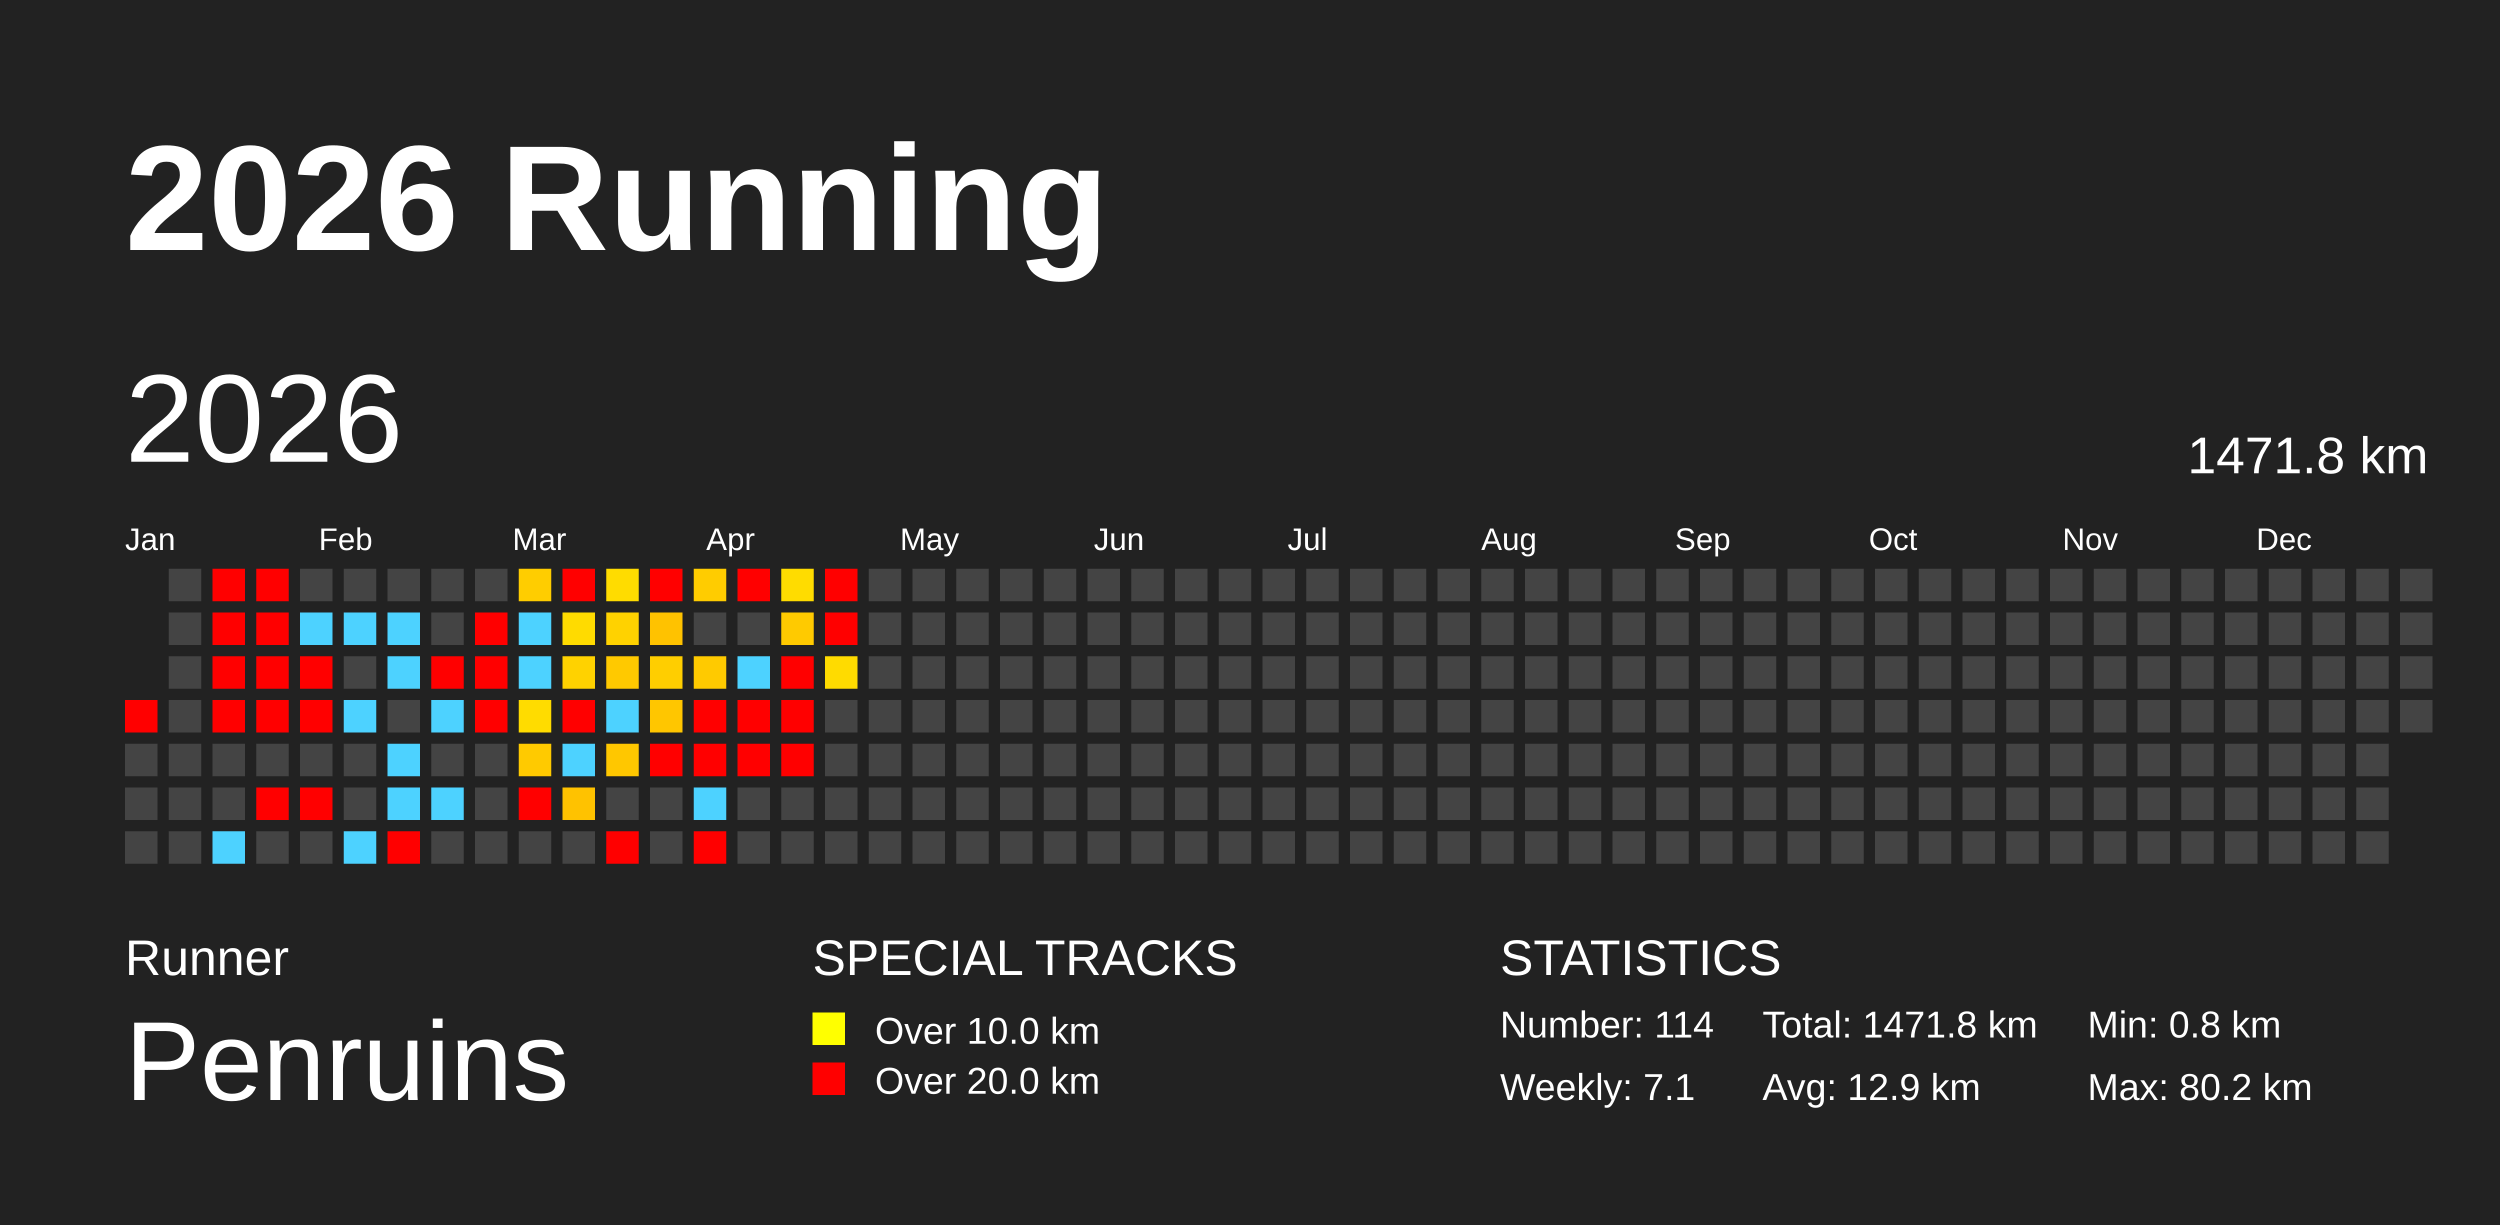
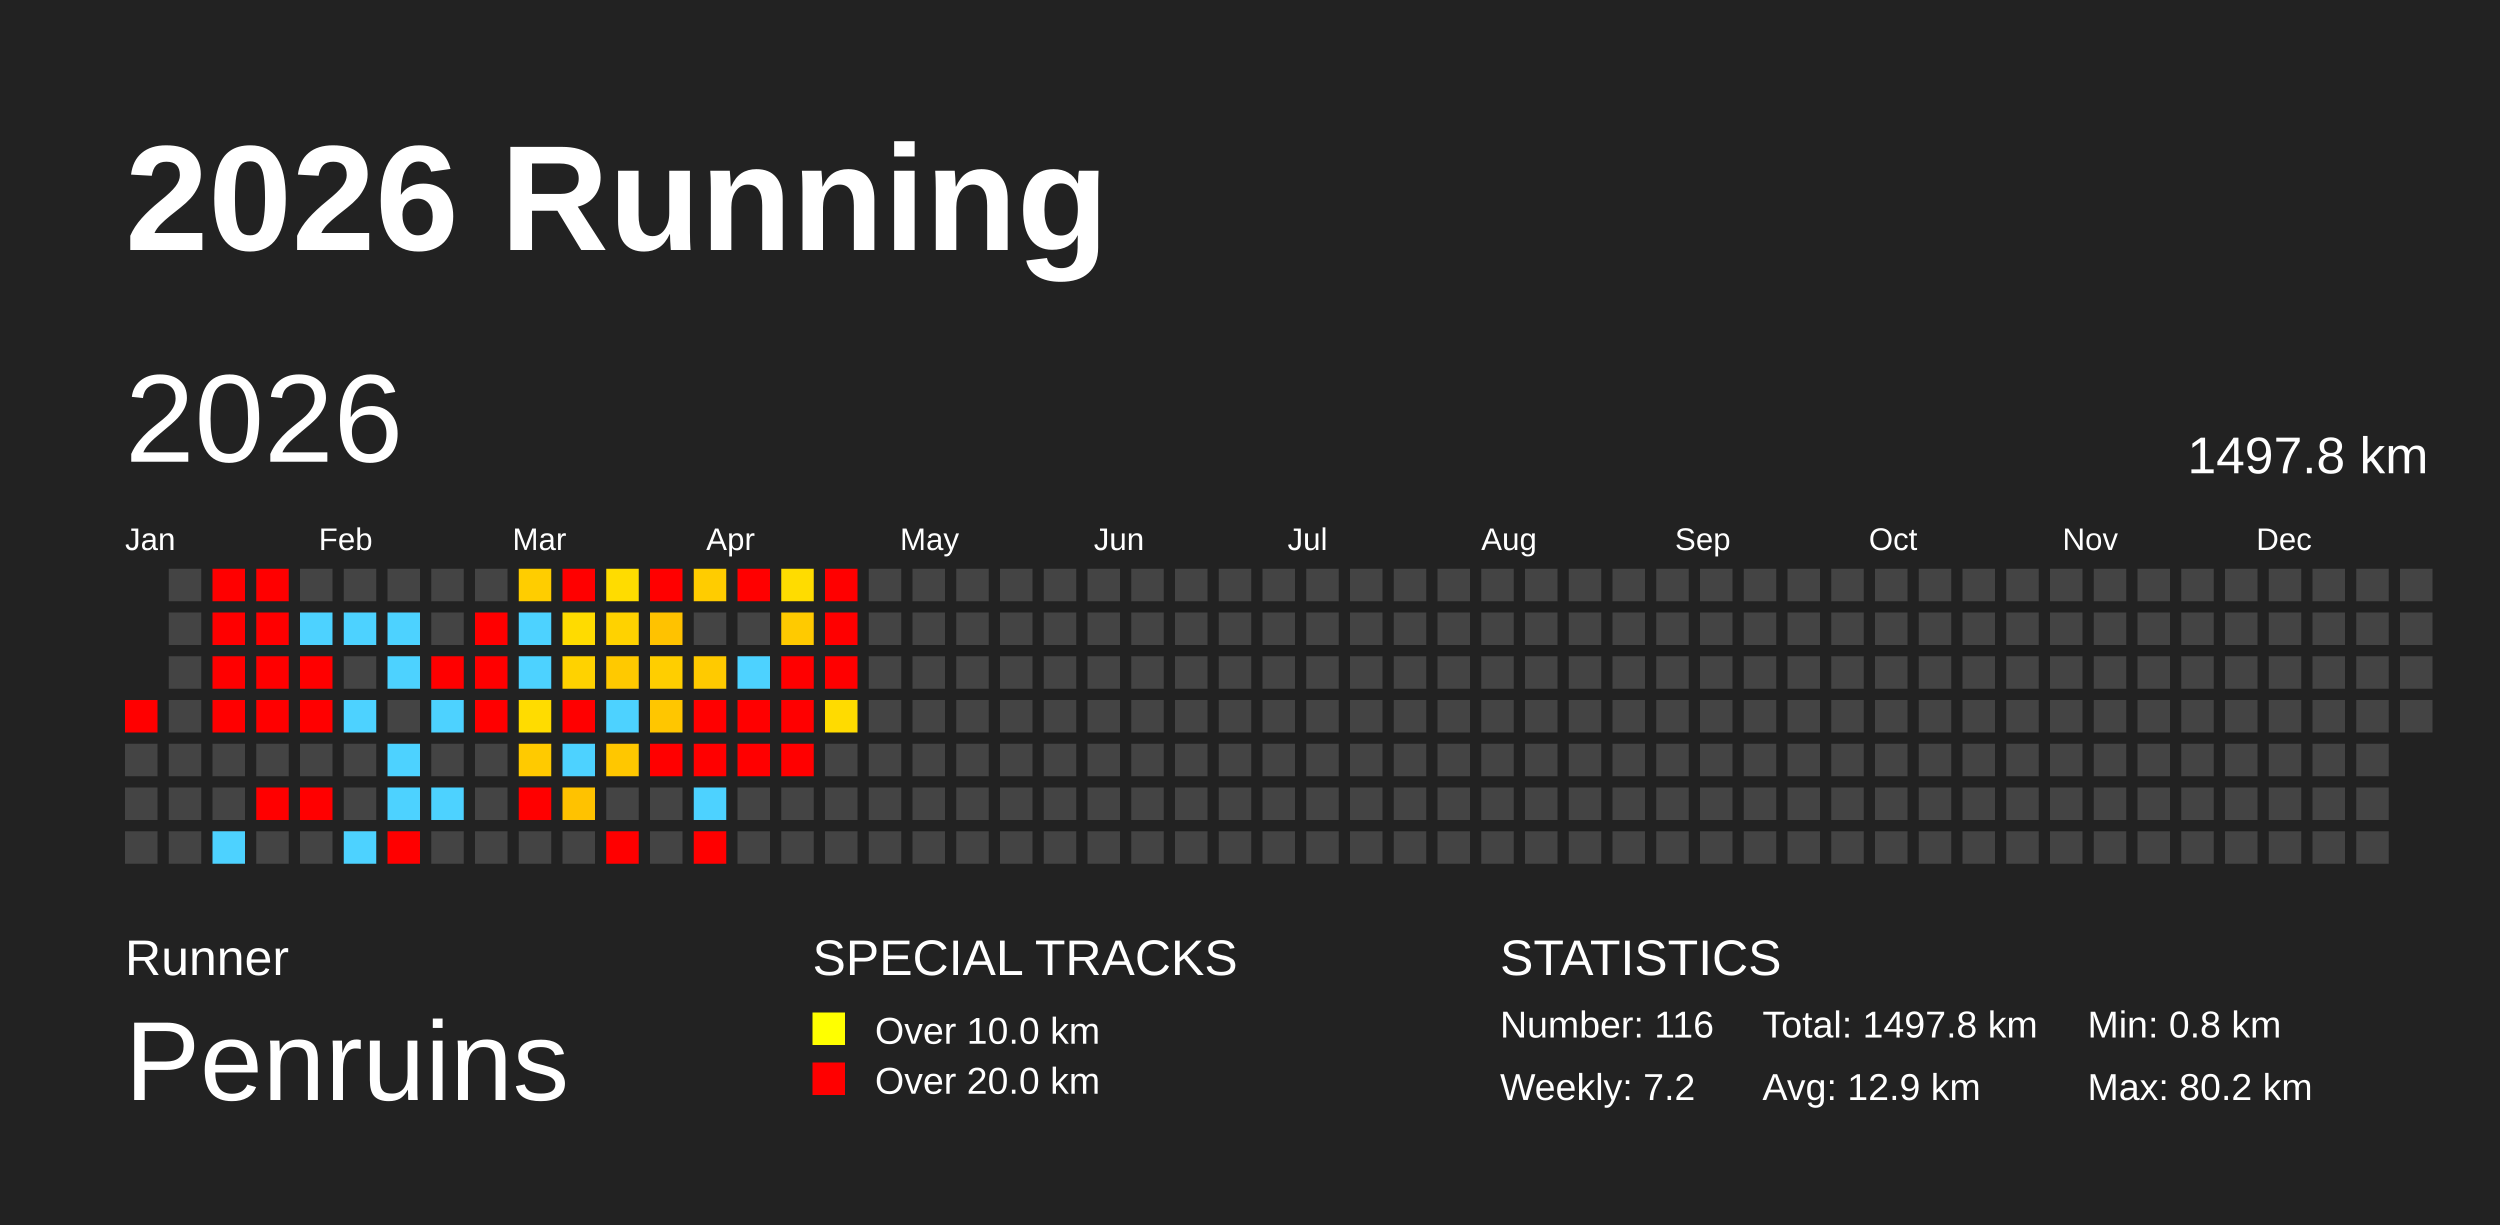
<svg xmlns="http://www.w3.org/2000/svg" baseProfile="full" height="98mm" version="1.1" viewBox="0,0,200,98" width="200mm">
  <defs />
  <rect fill="#222222" height="98" width="200" x="0" y="0" />
  <text fill="#FFFFFF" style="font-size:12px; font-family:Arial; font-weight:bold;" x="10" y="20">2026 Running</text>
  <text fill="#FFFFFF" style="font-size:4px; font-family:Arial" x="10" y="78">Runner</text>
  <text fill="#FFFFFF" style="font-size:9px; font-family:Arial" x="10" y="88">Penruins</text>
  <text fill="#FFFFFF" style="font-size:4px; font-family:Arial" x="65" y="78">SPECIAL TRACKS</text>
  <rect fill="yellow" height="2.6" width="2.6" x="65" y="81" />
  <text fill="#FFFFFF" style="font-size:3px; font-family:Arial" x="70" y="83.5">Over 10.0 km</text>
  <rect fill="red" height="2.6" width="2.6" x="65" y="85" />
  <text fill="#FFFFFF" style="font-size:3px; font-family:Arial" x="70" y="87.5">Over 20.0 km</text>
  <text fill="#FFFFFF" style="font-size:4px; font-family:Arial" x="120" y="78">STATISTICS</text>
-   <text fill="#FFFFFF" style="font-size:3px; font-family:Arial" x="120" y="83">Number: 114</text>
-   <text fill="#FFFFFF" style="font-size:3px; font-family:Arial" x="120" y="88">Weekly: 7.1</text>
-   <text fill="#FFFFFF" style="font-size:3px; font-family:Arial" x="141" y="83">Total: 1471.8 km</text>
+   <text fill="#FFFFFF" style="font-size:3px; font-family:Arial" x="120" y="83">Number: 116</text>
+   <text fill="#FFFFFF" style="font-size:3px; font-family:Arial" x="120" y="88">Weekly: 7.2</text>
+   <text fill="#FFFFFF" style="font-size:3px; font-family:Arial" x="141" y="83">Total: 1497.8 km</text>
  <text fill="#FFFFFF" style="font-size:3px; font-family:Arial" x="141" y="88">Avg: 12.9 km</text>
  <text fill="#FFFFFF" style="font-size:3px; font-family:Arial" x="167" y="83">Min: 0.8 km</text>
  <text fill="#FFFFFF" style="font-size:3px; font-family:Arial" x="167" y="88">Max: 80.2 km</text>
  <text dominant-baseline="hanging" fill="#FFFFFF" style="font-size:10.0px; font-family:Arial;" x="10" y="30">2026</text>
-   <text dominant-baseline="hanging" fill="#FFFFFF" style="font-size:4.125px; font-family:Arial;" x="175" y="35">1471.8 km</text>
+   <text dominant-baseline="hanging" fill="#FFFFFF" style="font-size:4.125px; font-family:Arial;" x="175" y="35">1497.8 km</text>
  <text fill="#FFFFFF" style="font-size:2.5px; font-family:Arial" x="10.0" y="44">Jan</text>
  <text fill="#FFFFFF" style="font-size:2.5px; font-family:Arial" x="25.5" y="44">Feb</text>
  <text fill="#FFFFFF" style="font-size:2.5px; font-family:Arial" x="41.0" y="44">Mar</text>
  <text fill="#FFFFFF" style="font-size:2.5px; font-family:Arial" x="56.5" y="44">Apr</text>
  <text fill="#FFFFFF" style="font-size:2.5px; font-family:Arial" x="72.0" y="44">May</text>
  <text fill="#FFFFFF" style="font-size:2.5px; font-family:Arial" x="87.5" y="44">Jun</text>
  <text fill="#FFFFFF" style="font-size:2.5px; font-family:Arial" x="103.0" y="44">Jul</text>
  <text fill="#FFFFFF" style="font-size:2.5px; font-family:Arial" x="118.5" y="44">Aug</text>
  <text fill="#FFFFFF" style="font-size:2.5px; font-family:Arial" x="134.0" y="44">Sep</text>
  <text fill="#FFFFFF" style="font-size:2.5px; font-family:Arial" x="149.5" y="44">Oct</text>
  <text fill="#FFFFFF" style="font-size:2.5px; font-family:Arial" x="165.0" y="44">Nov</text>
  <text fill="#FFFFFF" style="font-size:2.5px; font-family:Arial" x="180.5" y="44">Dec</text>
  <rect fill="red" height="2.6" width="2.6" x="10.0" y="56.0" />
  <rect fill="#444444" height="2.6" width="2.6" x="10.0" y="59.5" />
  <rect fill="#444444" height="2.6" width="2.6" x="10.0" y="63.0" />
  <rect fill="#444444" height="2.6" width="2.6" x="10.0" y="66.5" />
  <rect fill="#444444" height="2.6" width="2.6" x="13.5" y="45.5" />
  <rect fill="#444444" height="2.6" width="2.6" x="13.5" y="49.0" />
  <rect fill="#444444" height="2.6" width="2.6" x="13.5" y="52.5" />
  <rect fill="#444444" height="2.6" width="2.6" x="13.5" y="56.0" />
  <rect fill="#444444" height="2.6" width="2.6" x="13.5" y="59.5" />
  <rect fill="#444444" height="2.6" width="2.6" x="13.5" y="63.0" />
  <rect fill="#444444" height="2.6" width="2.6" x="13.5" y="66.5" />
  <rect fill="red" height="2.6" width="2.6" x="17.0" y="45.5" />
  <rect fill="red" height="2.6" width="2.6" x="17.0" y="49.0" />
  <rect fill="red" height="2.6" width="2.6" x="17.0" y="52.5" />
  <rect fill="red" height="2.6" width="2.6" x="17.0" y="56.0" />
  <rect fill="#444444" height="2.6" width="2.6" x="17.0" y="59.5" />
  <rect fill="#444444" height="2.6" width="2.6" x="17.0" y="63.0" />
  <rect fill="#4dd2ff" height="2.6" width="2.6" x="17.0" y="66.5" />
  <rect fill="red" height="2.6" width="2.6" x="20.5" y="45.5" />
  <rect fill="red" height="2.6" width="2.6" x="20.5" y="49.0" />
  <rect fill="red" height="2.6" width="2.6" x="20.5" y="52.5" />
  <rect fill="red" height="2.6" width="2.6" x="20.5" y="56.0" />
  <rect fill="#444444" height="2.6" width="2.6" x="20.5" y="59.5" />
  <rect fill="red" height="2.6" width="2.6" x="20.5" y="63.0" />
  <rect fill="#444444" height="2.6" width="2.6" x="20.5" y="66.5" />
  <rect fill="#444444" height="2.6" width="2.6" x="24.0" y="45.5" />
  <rect fill="#4dd2ff" height="2.6" width="2.6" x="24.0" y="49.0" />
  <rect fill="red" height="2.6" width="2.6" x="24.0" y="52.5" />
  <rect fill="red" height="2.6" width="2.6" x="24.0" y="56.0" />
  <rect fill="#444444" height="2.6" width="2.6" x="24.0" y="59.5" />
  <rect fill="red" height="2.6" width="2.6" x="24.0" y="63.0" />
  <rect fill="#444444" height="2.6" width="2.6" x="24.0" y="66.5" />
  <rect fill="#444444" height="2.6" width="2.6" x="27.5" y="45.5" />
  <rect fill="#4dd2ff" height="2.6" width="2.6" x="27.5" y="49.0" />
  <rect fill="#444444" height="2.6" width="2.6" x="27.5" y="52.5" />
  <rect fill="#4dd2ff" height="2.6" width="2.6" x="27.5" y="56.0" />
  <rect fill="#444444" height="2.6" width="2.6" x="27.5" y="59.5" />
  <rect fill="#444444" height="2.6" width="2.6" x="27.5" y="63.0" />
  <rect fill="#4dd2ff" height="2.6" width="2.6" x="27.5" y="66.5" />
  <rect fill="#444444" height="2.6" width="2.6" x="31.0" y="45.5" />
  <rect fill="#4dd2ff" height="2.6" width="2.6" x="31.0" y="49.0" />
  <rect fill="#4dd2ff" height="2.6" width="2.6" x="31.0" y="52.5" />
  <rect fill="#444444" height="2.6" width="2.6" x="31.0" y="56.0" />
  <rect fill="#4dd2ff" height="2.6" width="2.6" x="31.0" y="59.5" />
  <rect fill="#4dd2ff" height="2.6" width="2.6" x="31.0" y="63.0" />
  <rect fill="red" height="2.6" width="2.6" x="31.0" y="66.5" />
  <rect fill="#444444" height="2.6" width="2.6" x="34.5" y="45.5" />
  <rect fill="#444444" height="2.6" width="2.6" x="34.5" y="49.0" />
  <rect fill="red" height="2.6" width="2.6" x="34.5" y="52.5" />
  <rect fill="#4dd2ff" height="2.6" width="2.6" x="34.5" y="56.0" />
  <rect fill="#444444" height="2.6" width="2.6" x="34.5" y="59.5" />
  <rect fill="#4dd2ff" height="2.6" width="2.6" x="34.5" y="63.0" />
  <rect fill="#444444" height="2.6" width="2.6" x="34.5" y="66.5" />
  <rect fill="#444444" height="2.6" width="2.6" x="38.0" y="45.5" />
  <rect fill="red" height="2.6" width="2.6" x="38.0" y="49.0" />
  <rect fill="red" height="2.6" width="2.6" x="38.0" y="52.5" />
  <rect fill="red" height="2.6" width="2.6" x="38.0" y="56.0" />
  <rect fill="#444444" height="2.6" width="2.6" x="38.0" y="59.5" />
  <rect fill="#444444" height="2.6" width="2.6" x="38.0" y="63.0" />
  <rect fill="#444444" height="2.6" width="2.6" x="38.0" y="66.5" />
  <rect fill="#ffcd00" height="2.6" width="2.6" x="41.5" y="45.5" />
  <rect fill="#4dd2ff" height="2.6" width="2.6" x="41.5" y="49.0" />
  <rect fill="#4dd2ff" height="2.6" width="2.6" x="41.5" y="52.5" />
  <rect fill="#ffdc00" height="2.6" width="2.6" x="41.5" y="56.0" />
  <rect fill="#ffca00" height="2.6" width="2.6" x="41.5" y="59.5" />
  <rect fill="red" height="2.6" width="2.6" x="41.5" y="63.0" />
  <rect fill="#444444" height="2.6" width="2.6" x="41.5" y="66.5" />
  <rect fill="red" height="2.6" width="2.6" x="45.0" y="45.5" />
  <rect fill="#ffdb00" height="2.6" width="2.6" x="45.0" y="49.0" />
  <rect fill="#ffd200" height="2.6" width="2.6" x="45.0" y="52.5" />
  <rect fill="red" height="2.6" width="2.6" x="45.0" y="56.0" />
  <rect fill="#4dd2ff" height="2.6" width="2.6" x="45.0" y="59.5" />
  <rect fill="#ffc200" height="2.6" width="2.6" x="45.0" y="63.0" />
  <rect fill="#444444" height="2.6" width="2.6" x="45.0" y="66.5" />
  <rect fill="#ffdc00" height="2.6" width="2.6" x="48.5" y="45.5" />
  <rect fill="#ffd200" height="2.6" width="2.6" x="48.5" y="49.0" />
  <rect fill="#ffc900" height="2.6" width="2.6" x="48.5" y="52.5" />
  <rect fill="#4dd2ff" height="2.6" width="2.6" x="48.5" y="56.0" />
  <rect fill="#ffc700" height="2.6" width="2.6" x="48.5" y="59.5" />
  <rect fill="#444444" height="2.6" width="2.6" x="48.5" y="63.0" />
  <rect fill="red" height="2.6" width="2.6" x="48.5" y="66.5" />
  <rect fill="red" height="2.6" width="2.6" x="52.0" y="45.5" />
  <rect fill="#ffc200" height="2.6" width="2.6" x="52.0" y="49.0" />
  <rect fill="#ffce00" height="2.6" width="2.6" x="52.0" y="52.5" />
  <rect fill="#ffc600" height="2.6" width="2.6" x="52.0" y="56.0" />
  <rect fill="red" height="2.6" width="2.6" x="52.0" y="59.5" />
  <rect fill="#444444" height="2.6" width="2.6" x="52.0" y="63.0" />
  <rect fill="#444444" height="2.6" width="2.6" x="52.0" y="66.5" />
  <rect fill="#ffcc00" height="2.6" width="2.6" x="55.5" y="45.5" />
  <rect fill="#444444" height="2.6" width="2.6" x="55.5" y="49.0" />
  <rect fill="#ffca00" height="2.6" width="2.6" x="55.5" y="52.5" />
  <rect fill="red" height="2.6" width="2.6" x="55.5" y="56.0" />
  <rect fill="red" height="2.6" width="2.6" x="55.5" y="59.5" />
  <rect fill="#4dd2ff" height="2.6" width="2.6" x="55.5" y="63.0" />
  <rect fill="red" height="2.6" width="2.6" x="55.5" y="66.5" />
  <rect fill="red" height="2.6" width="2.6" x="59.0" y="45.5" />
  <rect fill="#444444" height="2.6" width="2.6" x="59.0" y="49.0" />
  <rect fill="#4dd2ff" height="2.6" width="2.6" x="59.0" y="52.5" />
  <rect fill="red" height="2.6" width="2.6" x="59.0" y="56.0" />
  <rect fill="red" height="2.6" width="2.6" x="59.0" y="59.5" />
  <rect fill="#444444" height="2.6" width="2.6" x="59.0" y="63.0" />
  <rect fill="#444444" height="2.6" width="2.6" x="59.0" y="66.5" />
  <rect fill="#ffdc00" height="2.6" width="2.6" x="62.5" y="45.5" />
  <rect fill="#ffca00" height="2.6" width="2.6" x="62.5" y="49.0" />
  <rect fill="red" height="2.6" width="2.6" x="62.5" y="52.5" />
  <rect fill="red" height="2.6" width="2.6" x="62.5" y="56.0" />
  <rect fill="red" height="2.6" width="2.6" x="62.5" y="59.5" />
  <rect fill="#444444" height="2.6" width="2.6" x="62.5" y="63.0" />
  <rect fill="#444444" height="2.6" width="2.6" x="62.5" y="66.5" />
  <rect fill="red" height="2.6" width="2.6" x="66.0" y="45.5" />
  <rect fill="red" height="2.6" width="2.6" x="66.0" y="49.0" />
-   <rect fill="#ffdb00" height="2.6" width="2.6" x="66.0" y="52.5" />
-   <rect fill="#444444" height="2.6" width="2.6" x="66.0" y="56.0" />
+   <rect fill="red" height="2.6" width="2.6" x="66.0" y="52.5" />
+   <rect fill="#ffdb00" height="2.6" width="2.6" x="66.0" y="56.0" />
  <rect fill="#444444" height="2.6" width="2.6" x="66.0" y="59.5" />
  <rect fill="#444444" height="2.6" width="2.6" x="66.0" y="63.0" />
  <rect fill="#444444" height="2.6" width="2.6" x="66.0" y="66.5" />
  <rect fill="#444444" height="2.6" width="2.6" x="69.5" y="45.5" />
  <rect fill="#444444" height="2.6" width="2.6" x="69.5" y="49.0" />
  <rect fill="#444444" height="2.6" width="2.6" x="69.5" y="52.5" />
  <rect fill="#444444" height="2.6" width="2.6" x="69.5" y="56.0" />
  <rect fill="#444444" height="2.6" width="2.6" x="69.5" y="59.5" />
  <rect fill="#444444" height="2.6" width="2.6" x="69.5" y="63.0" />
  <rect fill="#444444" height="2.6" width="2.6" x="69.5" y="66.5" />
  <rect fill="#444444" height="2.6" width="2.6" x="73.0" y="45.5" />
  <rect fill="#444444" height="2.6" width="2.6" x="73.0" y="49.0" />
  <rect fill="#444444" height="2.6" width="2.6" x="73.0" y="52.5" />
  <rect fill="#444444" height="2.6" width="2.6" x="73.0" y="56.0" />
  <rect fill="#444444" height="2.6" width="2.6" x="73.0" y="59.5" />
  <rect fill="#444444" height="2.6" width="2.6" x="73.0" y="63.0" />
  <rect fill="#444444" height="2.6" width="2.6" x="73.0" y="66.5" />
  <rect fill="#444444" height="2.6" width="2.6" x="76.5" y="45.5" />
  <rect fill="#444444" height="2.6" width="2.6" x="76.5" y="49.0" />
  <rect fill="#444444" height="2.6" width="2.6" x="76.5" y="52.5" />
  <rect fill="#444444" height="2.6" width="2.6" x="76.5" y="56.0" />
  <rect fill="#444444" height="2.6" width="2.6" x="76.5" y="59.5" />
  <rect fill="#444444" height="2.6" width="2.6" x="76.5" y="63.0" />
  <rect fill="#444444" height="2.6" width="2.6" x="76.5" y="66.5" />
  <rect fill="#444444" height="2.6" width="2.6" x="80.0" y="45.5" />
  <rect fill="#444444" height="2.6" width="2.6" x="80.0" y="49.0" />
  <rect fill="#444444" height="2.6" width="2.6" x="80.0" y="52.5" />
  <rect fill="#444444" height="2.6" width="2.6" x="80.0" y="56.0" />
  <rect fill="#444444" height="2.6" width="2.6" x="80.0" y="59.5" />
  <rect fill="#444444" height="2.6" width="2.6" x="80.0" y="63.0" />
  <rect fill="#444444" height="2.6" width="2.6" x="80.0" y="66.5" />
  <rect fill="#444444" height="2.6" width="2.6" x="83.5" y="45.5" />
  <rect fill="#444444" height="2.6" width="2.6" x="83.5" y="49.0" />
  <rect fill="#444444" height="2.6" width="2.6" x="83.5" y="52.5" />
  <rect fill="#444444" height="2.6" width="2.6" x="83.5" y="56.0" />
  <rect fill="#444444" height="2.6" width="2.6" x="83.5" y="59.5" />
  <rect fill="#444444" height="2.6" width="2.6" x="83.5" y="63.0" />
  <rect fill="#444444" height="2.6" width="2.6" x="83.5" y="66.5" />
  <rect fill="#444444" height="2.6" width="2.6" x="87.0" y="45.5" />
  <rect fill="#444444" height="2.6" width="2.6" x="87.0" y="49.0" />
  <rect fill="#444444" height="2.6" width="2.6" x="87.0" y="52.5" />
  <rect fill="#444444" height="2.6" width="2.6" x="87.0" y="56.0" />
  <rect fill="#444444" height="2.6" width="2.6" x="87.0" y="59.5" />
  <rect fill="#444444" height="2.6" width="2.6" x="87.0" y="63.0" />
  <rect fill="#444444" height="2.6" width="2.6" x="87.0" y="66.5" />
  <rect fill="#444444" height="2.6" width="2.6" x="90.5" y="45.5" />
  <rect fill="#444444" height="2.6" width="2.6" x="90.5" y="49.0" />
  <rect fill="#444444" height="2.6" width="2.6" x="90.5" y="52.5" />
  <rect fill="#444444" height="2.6" width="2.6" x="90.5" y="56.0" />
  <rect fill="#444444" height="2.6" width="2.6" x="90.5" y="59.5" />
  <rect fill="#444444" height="2.6" width="2.6" x="90.5" y="63.0" />
  <rect fill="#444444" height="2.6" width="2.6" x="90.5" y="66.5" />
  <rect fill="#444444" height="2.6" width="2.6" x="94.0" y="45.5" />
  <rect fill="#444444" height="2.6" width="2.6" x="94.0" y="49.0" />
  <rect fill="#444444" height="2.6" width="2.6" x="94.0" y="52.5" />
  <rect fill="#444444" height="2.6" width="2.6" x="94.0" y="56.0" />
  <rect fill="#444444" height="2.6" width="2.6" x="94.0" y="59.5" />
  <rect fill="#444444" height="2.6" width="2.6" x="94.0" y="63.0" />
  <rect fill="#444444" height="2.6" width="2.6" x="94.0" y="66.5" />
  <rect fill="#444444" height="2.6" width="2.6" x="97.5" y="45.5" />
  <rect fill="#444444" height="2.6" width="2.6" x="97.5" y="49.0" />
  <rect fill="#444444" height="2.6" width="2.6" x="97.5" y="52.5" />
  <rect fill="#444444" height="2.6" width="2.6" x="97.5" y="56.0" />
  <rect fill="#444444" height="2.6" width="2.6" x="97.5" y="59.5" />
  <rect fill="#444444" height="2.6" width="2.6" x="97.5" y="63.0" />
  <rect fill="#444444" height="2.6" width="2.6" x="97.5" y="66.5" />
  <rect fill="#444444" height="2.6" width="2.6" x="101.0" y="45.5" />
  <rect fill="#444444" height="2.6" width="2.6" x="101.0" y="49.0" />
  <rect fill="#444444" height="2.6" width="2.6" x="101.0" y="52.5" />
  <rect fill="#444444" height="2.6" width="2.6" x="101.0" y="56.0" />
  <rect fill="#444444" height="2.6" width="2.6" x="101.0" y="59.5" />
  <rect fill="#444444" height="2.6" width="2.6" x="101.0" y="63.0" />
  <rect fill="#444444" height="2.6" width="2.6" x="101.0" y="66.5" />
  <rect fill="#444444" height="2.6" width="2.6" x="104.5" y="45.5" />
  <rect fill="#444444" height="2.6" width="2.6" x="104.5" y="49.0" />
  <rect fill="#444444" height="2.6" width="2.6" x="104.5" y="52.5" />
  <rect fill="#444444" height="2.6" width="2.6" x="104.5" y="56.0" />
  <rect fill="#444444" height="2.6" width="2.6" x="104.5" y="59.5" />
  <rect fill="#444444" height="2.6" width="2.6" x="104.5" y="63.0" />
  <rect fill="#444444" height="2.6" width="2.6" x="104.5" y="66.5" />
  <rect fill="#444444" height="2.6" width="2.6" x="108.0" y="45.5" />
  <rect fill="#444444" height="2.6" width="2.6" x="108.0" y="49.0" />
  <rect fill="#444444" height="2.6" width="2.6" x="108.0" y="52.5" />
  <rect fill="#444444" height="2.6" width="2.6" x="108.0" y="56.0" />
  <rect fill="#444444" height="2.6" width="2.6" x="108.0" y="59.5" />
  <rect fill="#444444" height="2.6" width="2.6" x="108.0" y="63.0" />
  <rect fill="#444444" height="2.6" width="2.6" x="108.0" y="66.5" />
  <rect fill="#444444" height="2.6" width="2.6" x="111.5" y="45.5" />
  <rect fill="#444444" height="2.6" width="2.6" x="111.5" y="49.0" />
  <rect fill="#444444" height="2.6" width="2.6" x="111.5" y="52.5" />
  <rect fill="#444444" height="2.6" width="2.6" x="111.5" y="56.0" />
  <rect fill="#444444" height="2.6" width="2.6" x="111.5" y="59.5" />
  <rect fill="#444444" height="2.6" width="2.6" x="111.5" y="63.0" />
  <rect fill="#444444" height="2.6" width="2.6" x="111.5" y="66.5" />
  <rect fill="#444444" height="2.6" width="2.6" x="115.0" y="45.5" />
  <rect fill="#444444" height="2.6" width="2.6" x="115.0" y="49.0" />
  <rect fill="#444444" height="2.6" width="2.6" x="115.0" y="52.5" />
  <rect fill="#444444" height="2.6" width="2.6" x="115.0" y="56.0" />
  <rect fill="#444444" height="2.6" width="2.6" x="115.0" y="59.5" />
  <rect fill="#444444" height="2.6" width="2.6" x="115.0" y="63.0" />
  <rect fill="#444444" height="2.6" width="2.6" x="115.0" y="66.5" />
  <rect fill="#444444" height="2.6" width="2.6" x="118.5" y="45.5" />
  <rect fill="#444444" height="2.6" width="2.6" x="118.5" y="49.0" />
  <rect fill="#444444" height="2.6" width="2.6" x="118.5" y="52.5" />
  <rect fill="#444444" height="2.6" width="2.6" x="118.5" y="56.0" />
  <rect fill="#444444" height="2.6" width="2.6" x="118.5" y="59.5" />
  <rect fill="#444444" height="2.6" width="2.6" x="118.5" y="63.0" />
  <rect fill="#444444" height="2.6" width="2.6" x="118.5" y="66.5" />
  <rect fill="#444444" height="2.6" width="2.6" x="122.0" y="45.5" />
  <rect fill="#444444" height="2.6" width="2.6" x="122.0" y="49.0" />
  <rect fill="#444444" height="2.6" width="2.6" x="122.0" y="52.5" />
  <rect fill="#444444" height="2.6" width="2.6" x="122.0" y="56.0" />
  <rect fill="#444444" height="2.6" width="2.6" x="122.0" y="59.5" />
  <rect fill="#444444" height="2.6" width="2.6" x="122.0" y="63.0" />
  <rect fill="#444444" height="2.6" width="2.6" x="122.0" y="66.5" />
  <rect fill="#444444" height="2.6" width="2.6" x="125.5" y="45.5" />
  <rect fill="#444444" height="2.6" width="2.6" x="125.5" y="49.0" />
  <rect fill="#444444" height="2.6" width="2.6" x="125.5" y="52.5" />
  <rect fill="#444444" height="2.6" width="2.6" x="125.5" y="56.0" />
  <rect fill="#444444" height="2.6" width="2.6" x="125.5" y="59.5" />
  <rect fill="#444444" height="2.6" width="2.6" x="125.5" y="63.0" />
  <rect fill="#444444" height="2.6" width="2.6" x="125.5" y="66.5" />
  <rect fill="#444444" height="2.6" width="2.6" x="129.0" y="45.5" />
  <rect fill="#444444" height="2.6" width="2.6" x="129.0" y="49.0" />
  <rect fill="#444444" height="2.6" width="2.6" x="129.0" y="52.5" />
  <rect fill="#444444" height="2.6" width="2.6" x="129.0" y="56.0" />
  <rect fill="#444444" height="2.6" width="2.6" x="129.0" y="59.5" />
  <rect fill="#444444" height="2.6" width="2.6" x="129.0" y="63.0" />
  <rect fill="#444444" height="2.6" width="2.6" x="129.0" y="66.5" />
  <rect fill="#444444" height="2.6" width="2.6" x="132.5" y="45.5" />
  <rect fill="#444444" height="2.6" width="2.6" x="132.5" y="49.0" />
  <rect fill="#444444" height="2.6" width="2.6" x="132.5" y="52.5" />
  <rect fill="#444444" height="2.6" width="2.6" x="132.5" y="56.0" />
  <rect fill="#444444" height="2.6" width="2.6" x="132.5" y="59.5" />
  <rect fill="#444444" height="2.6" width="2.6" x="132.5" y="63.0" />
  <rect fill="#444444" height="2.6" width="2.6" x="132.5" y="66.5" />
  <rect fill="#444444" height="2.6" width="2.6" x="136.0" y="45.5" />
  <rect fill="#444444" height="2.6" width="2.6" x="136.0" y="49.0" />
  <rect fill="#444444" height="2.6" width="2.6" x="136.0" y="52.5" />
  <rect fill="#444444" height="2.6" width="2.6" x="136.0" y="56.0" />
  <rect fill="#444444" height="2.6" width="2.6" x="136.0" y="59.5" />
  <rect fill="#444444" height="2.6" width="2.6" x="136.0" y="63.0" />
  <rect fill="#444444" height="2.6" width="2.6" x="136.0" y="66.5" />
  <rect fill="#444444" height="2.6" width="2.6" x="139.5" y="45.5" />
  <rect fill="#444444" height="2.6" width="2.6" x="139.5" y="49.0" />
  <rect fill="#444444" height="2.6" width="2.6" x="139.5" y="52.5" />
  <rect fill="#444444" height="2.6" width="2.6" x="139.5" y="56.0" />
  <rect fill="#444444" height="2.6" width="2.6" x="139.5" y="59.5" />
  <rect fill="#444444" height="2.6" width="2.6" x="139.5" y="63.0" />
  <rect fill="#444444" height="2.6" width="2.6" x="139.5" y="66.5" />
  <rect fill="#444444" height="2.6" width="2.6" x="143.0" y="45.5" />
  <rect fill="#444444" height="2.6" width="2.6" x="143.0" y="49.0" />
  <rect fill="#444444" height="2.6" width="2.6" x="143.0" y="52.5" />
  <rect fill="#444444" height="2.6" width="2.6" x="143.0" y="56.0" />
  <rect fill="#444444" height="2.6" width="2.6" x="143.0" y="59.5" />
  <rect fill="#444444" height="2.6" width="2.6" x="143.0" y="63.0" />
  <rect fill="#444444" height="2.6" width="2.6" x="143.0" y="66.5" />
  <rect fill="#444444" height="2.6" width="2.6" x="146.5" y="45.5" />
  <rect fill="#444444" height="2.6" width="2.6" x="146.5" y="49.0" />
  <rect fill="#444444" height="2.6" width="2.6" x="146.5" y="52.5" />
  <rect fill="#444444" height="2.6" width="2.6" x="146.5" y="56.0" />
  <rect fill="#444444" height="2.6" width="2.6" x="146.5" y="59.5" />
  <rect fill="#444444" height="2.6" width="2.6" x="146.5" y="63.0" />
  <rect fill="#444444" height="2.6" width="2.6" x="146.5" y="66.5" />
  <rect fill="#444444" height="2.6" width="2.6" x="150.0" y="45.5" />
  <rect fill="#444444" height="2.6" width="2.6" x="150.0" y="49.0" />
  <rect fill="#444444" height="2.6" width="2.6" x="150.0" y="52.5" />
  <rect fill="#444444" height="2.6" width="2.6" x="150.0" y="56.0" />
  <rect fill="#444444" height="2.6" width="2.6" x="150.0" y="59.5" />
  <rect fill="#444444" height="2.6" width="2.6" x="150.0" y="63.0" />
  <rect fill="#444444" height="2.6" width="2.6" x="150.0" y="66.5" />
  <rect fill="#444444" height="2.6" width="2.6" x="153.5" y="45.5" />
  <rect fill="#444444" height="2.6" width="2.6" x="153.5" y="49.0" />
  <rect fill="#444444" height="2.6" width="2.6" x="153.5" y="52.5" />
  <rect fill="#444444" height="2.6" width="2.6" x="153.5" y="56.0" />
  <rect fill="#444444" height="2.6" width="2.6" x="153.5" y="59.5" />
  <rect fill="#444444" height="2.6" width="2.6" x="153.5" y="63.0" />
  <rect fill="#444444" height="2.6" width="2.6" x="153.5" y="66.5" />
  <rect fill="#444444" height="2.6" width="2.6" x="157.0" y="45.5" />
  <rect fill="#444444" height="2.6" width="2.6" x="157.0" y="49.0" />
  <rect fill="#444444" height="2.6" width="2.6" x="157.0" y="52.5" />
  <rect fill="#444444" height="2.6" width="2.6" x="157.0" y="56.0" />
  <rect fill="#444444" height="2.6" width="2.6" x="157.0" y="59.5" />
  <rect fill="#444444" height="2.6" width="2.6" x="157.0" y="63.0" />
  <rect fill="#444444" height="2.6" width="2.6" x="157.0" y="66.5" />
  <rect fill="#444444" height="2.6" width="2.6" x="160.5" y="45.5" />
  <rect fill="#444444" height="2.6" width="2.6" x="160.5" y="49.0" />
  <rect fill="#444444" height="2.6" width="2.6" x="160.5" y="52.5" />
  <rect fill="#444444" height="2.6" width="2.6" x="160.5" y="56.0" />
  <rect fill="#444444" height="2.6" width="2.6" x="160.5" y="59.5" />
  <rect fill="#444444" height="2.6" width="2.6" x="160.5" y="63.0" />
  <rect fill="#444444" height="2.6" width="2.6" x="160.5" y="66.5" />
  <rect fill="#444444" height="2.6" width="2.6" x="164.0" y="45.5" />
  <rect fill="#444444" height="2.6" width="2.6" x="164.0" y="49.0" />
  <rect fill="#444444" height="2.6" width="2.6" x="164.0" y="52.5" />
  <rect fill="#444444" height="2.6" width="2.6" x="164.0" y="56.0" />
  <rect fill="#444444" height="2.6" width="2.6" x="164.0" y="59.5" />
  <rect fill="#444444" height="2.6" width="2.6" x="164.0" y="63.0" />
  <rect fill="#444444" height="2.6" width="2.6" x="164.0" y="66.5" />
  <rect fill="#444444" height="2.6" width="2.6" x="167.5" y="45.5" />
  <rect fill="#444444" height="2.6" width="2.6" x="167.5" y="49.0" />
  <rect fill="#444444" height="2.6" width="2.6" x="167.5" y="52.5" />
  <rect fill="#444444" height="2.6" width="2.6" x="167.5" y="56.0" />
  <rect fill="#444444" height="2.6" width="2.6" x="167.5" y="59.5" />
  <rect fill="#444444" height="2.6" width="2.6" x="167.5" y="63.0" />
  <rect fill="#444444" height="2.6" width="2.6" x="167.5" y="66.5" />
  <rect fill="#444444" height="2.6" width="2.6" x="171.0" y="45.5" />
  <rect fill="#444444" height="2.6" width="2.6" x="171.0" y="49.0" />
  <rect fill="#444444" height="2.6" width="2.6" x="171.0" y="52.5" />
  <rect fill="#444444" height="2.6" width="2.6" x="171.0" y="56.0" />
  <rect fill="#444444" height="2.6" width="2.6" x="171.0" y="59.5" />
  <rect fill="#444444" height="2.6" width="2.6" x="171.0" y="63.0" />
  <rect fill="#444444" height="2.6" width="2.6" x="171.0" y="66.5" />
  <rect fill="#444444" height="2.6" width="2.6" x="174.5" y="45.5" />
  <rect fill="#444444" height="2.6" width="2.6" x="174.5" y="49.0" />
  <rect fill="#444444" height="2.6" width="2.6" x="174.5" y="52.5" />
  <rect fill="#444444" height="2.6" width="2.6" x="174.5" y="56.0" />
  <rect fill="#444444" height="2.6" width="2.6" x="174.5" y="59.5" />
  <rect fill="#444444" height="2.6" width="2.6" x="174.5" y="63.0" />
  <rect fill="#444444" height="2.6" width="2.6" x="174.5" y="66.5" />
  <rect fill="#444444" height="2.6" width="2.6" x="178.0" y="45.5" />
  <rect fill="#444444" height="2.6" width="2.6" x="178.0" y="49.0" />
  <rect fill="#444444" height="2.6" width="2.6" x="178.0" y="52.5" />
  <rect fill="#444444" height="2.6" width="2.6" x="178.0" y="56.0" />
  <rect fill="#444444" height="2.6" width="2.6" x="178.0" y="59.5" />
  <rect fill="#444444" height="2.6" width="2.6" x="178.0" y="63.0" />
  <rect fill="#444444" height="2.6" width="2.6" x="178.0" y="66.5" />
  <rect fill="#444444" height="2.6" width="2.6" x="181.5" y="45.5" />
  <rect fill="#444444" height="2.6" width="2.6" x="181.5" y="49.0" />
  <rect fill="#444444" height="2.6" width="2.6" x="181.5" y="52.5" />
  <rect fill="#444444" height="2.6" width="2.6" x="181.5" y="56.0" />
  <rect fill="#444444" height="2.6" width="2.6" x="181.5" y="59.5" />
  <rect fill="#444444" height="2.6" width="2.6" x="181.5" y="63.0" />
  <rect fill="#444444" height="2.6" width="2.6" x="181.5" y="66.5" />
  <rect fill="#444444" height="2.6" width="2.6" x="185.0" y="45.5" />
  <rect fill="#444444" height="2.6" width="2.6" x="185.0" y="49.0" />
  <rect fill="#444444" height="2.6" width="2.6" x="185.0" y="52.5" />
  <rect fill="#444444" height="2.6" width="2.6" x="185.0" y="56.0" />
  <rect fill="#444444" height="2.6" width="2.6" x="185.0" y="59.5" />
  <rect fill="#444444" height="2.6" width="2.6" x="185.0" y="63.0" />
  <rect fill="#444444" height="2.6" width="2.6" x="185.0" y="66.5" />
  <rect fill="#444444" height="2.6" width="2.6" x="188.5" y="45.5" />
  <rect fill="#444444" height="2.6" width="2.6" x="188.5" y="49.0" />
  <rect fill="#444444" height="2.6" width="2.6" x="188.5" y="52.5" />
  <rect fill="#444444" height="2.6" width="2.6" x="188.5" y="56.0" />
  <rect fill="#444444" height="2.6" width="2.6" x="188.5" y="59.5" />
  <rect fill="#444444" height="2.6" width="2.6" x="188.5" y="63.0" />
  <rect fill="#444444" height="2.6" width="2.6" x="188.5" y="66.5" />
  <rect fill="#444444" height="2.6" width="2.6" x="192.0" y="45.5" />
  <rect fill="#444444" height="2.6" width="2.6" x="192.0" y="49.0" />
  <rect fill="#444444" height="2.6" width="2.6" x="192.0" y="52.5" />
  <rect fill="#444444" height="2.6" width="2.6" x="192.0" y="56.0" />
</svg>
